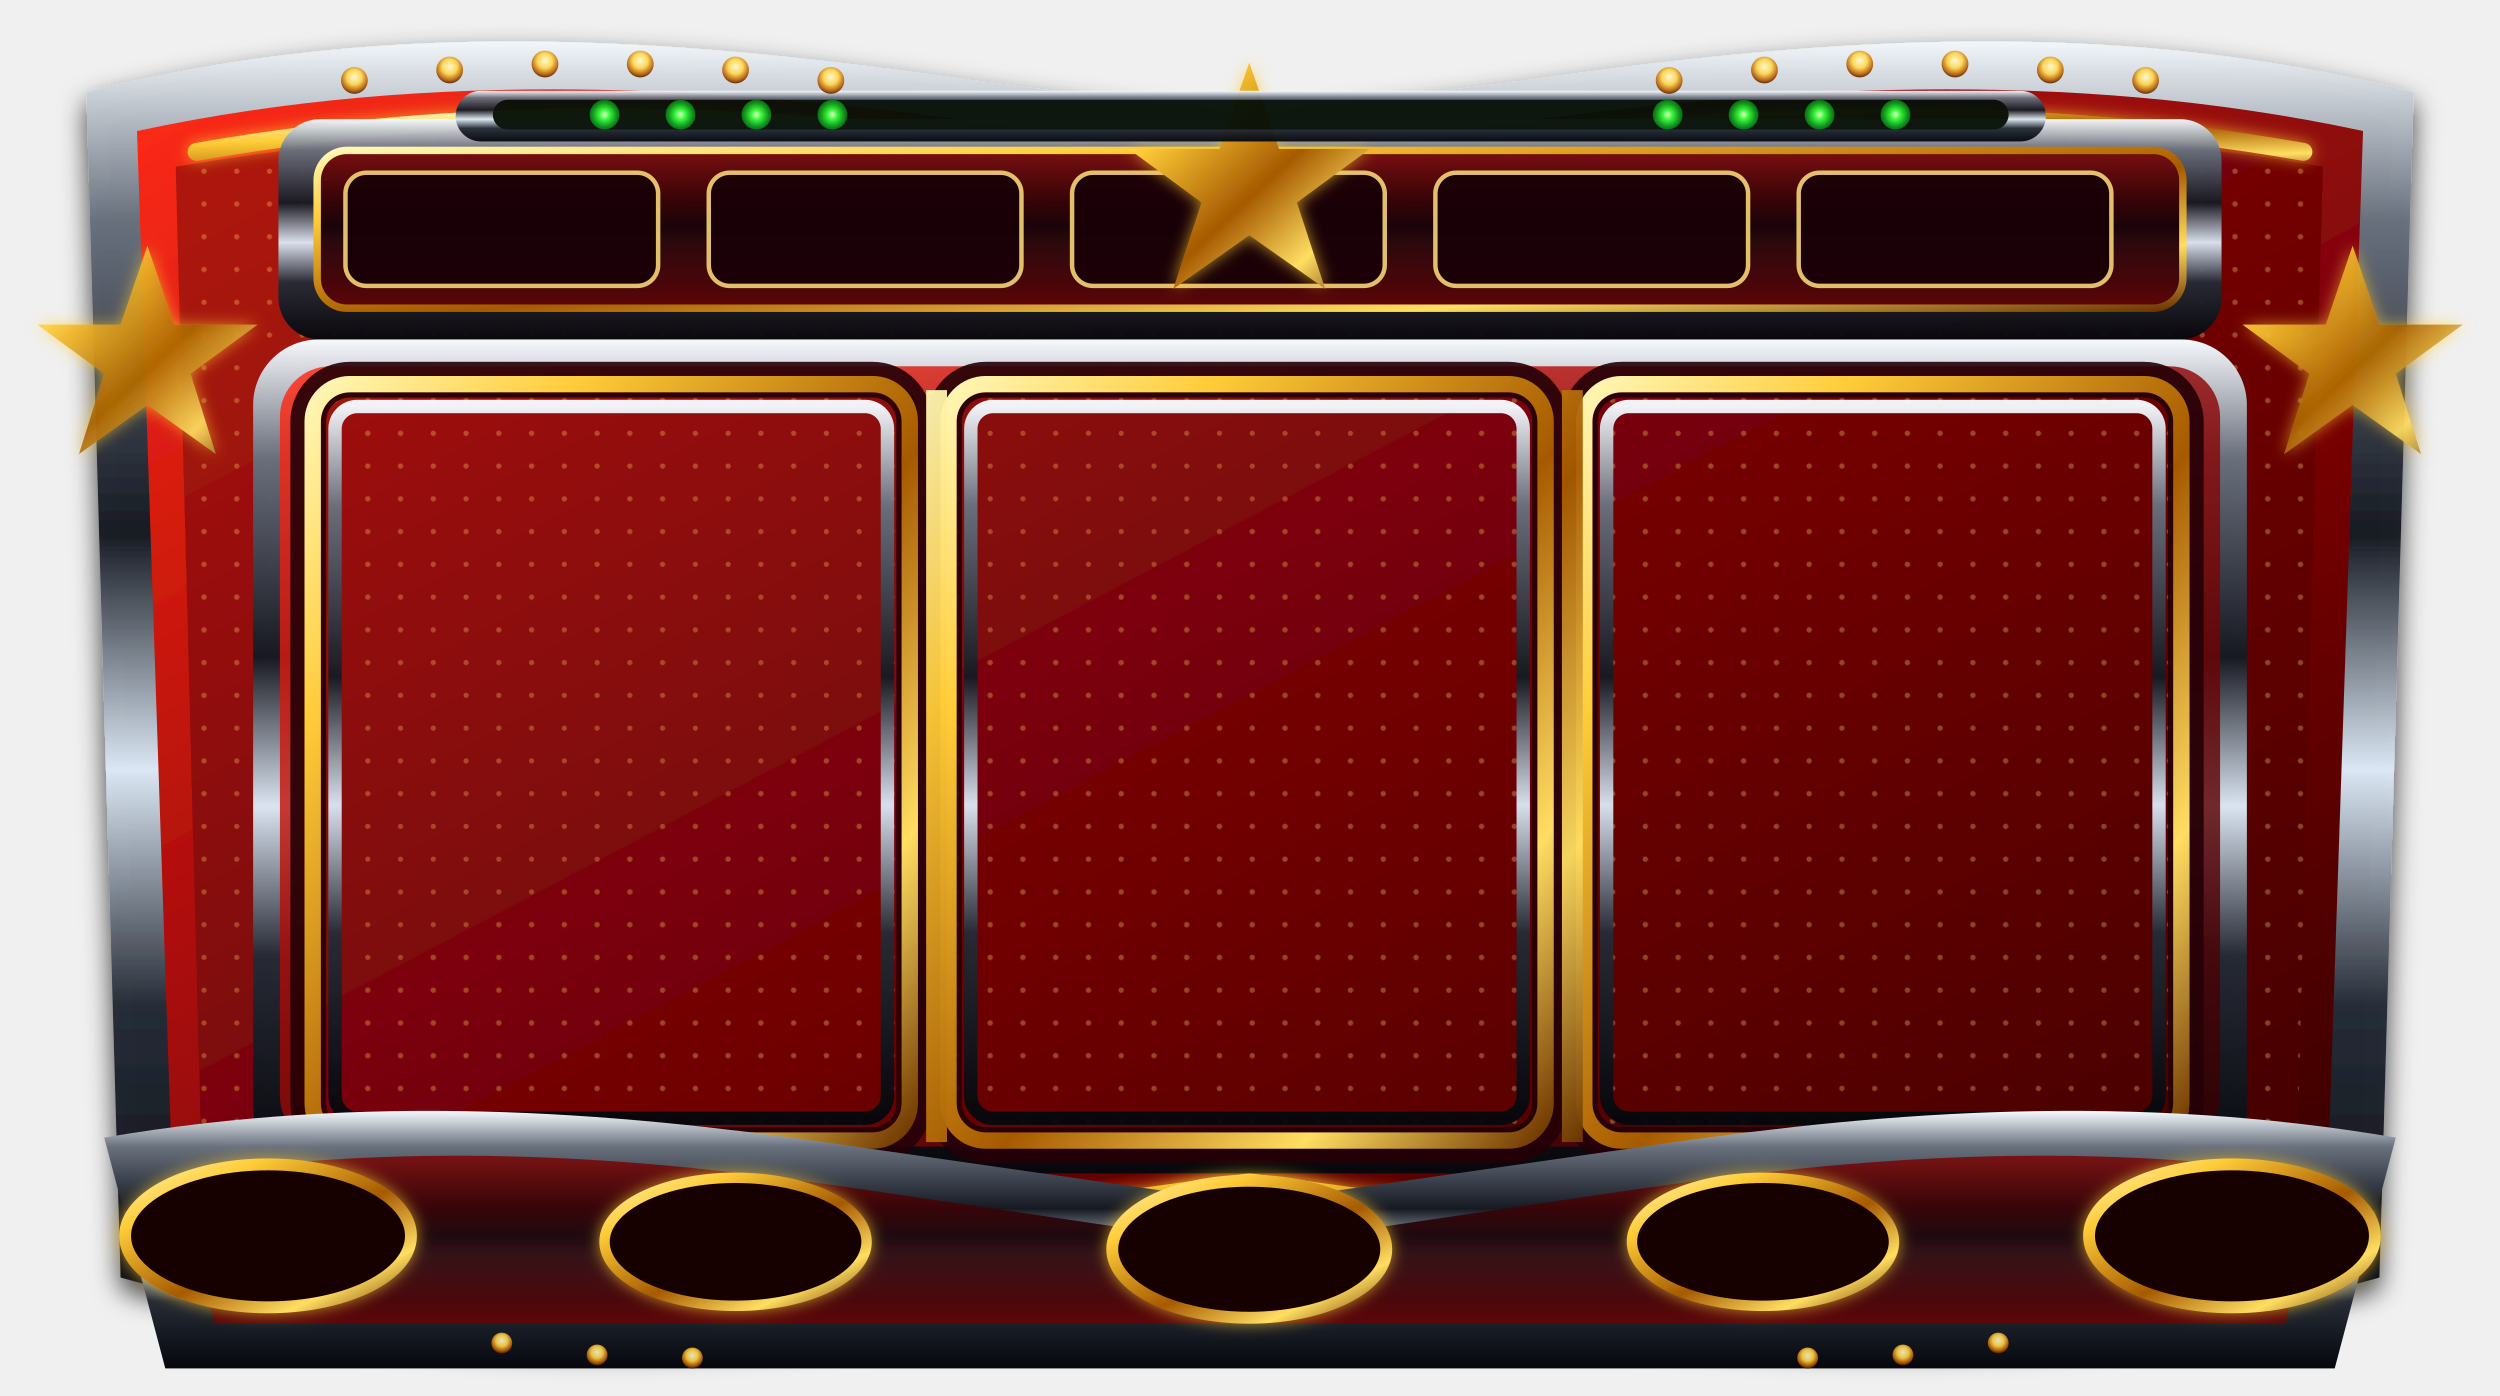
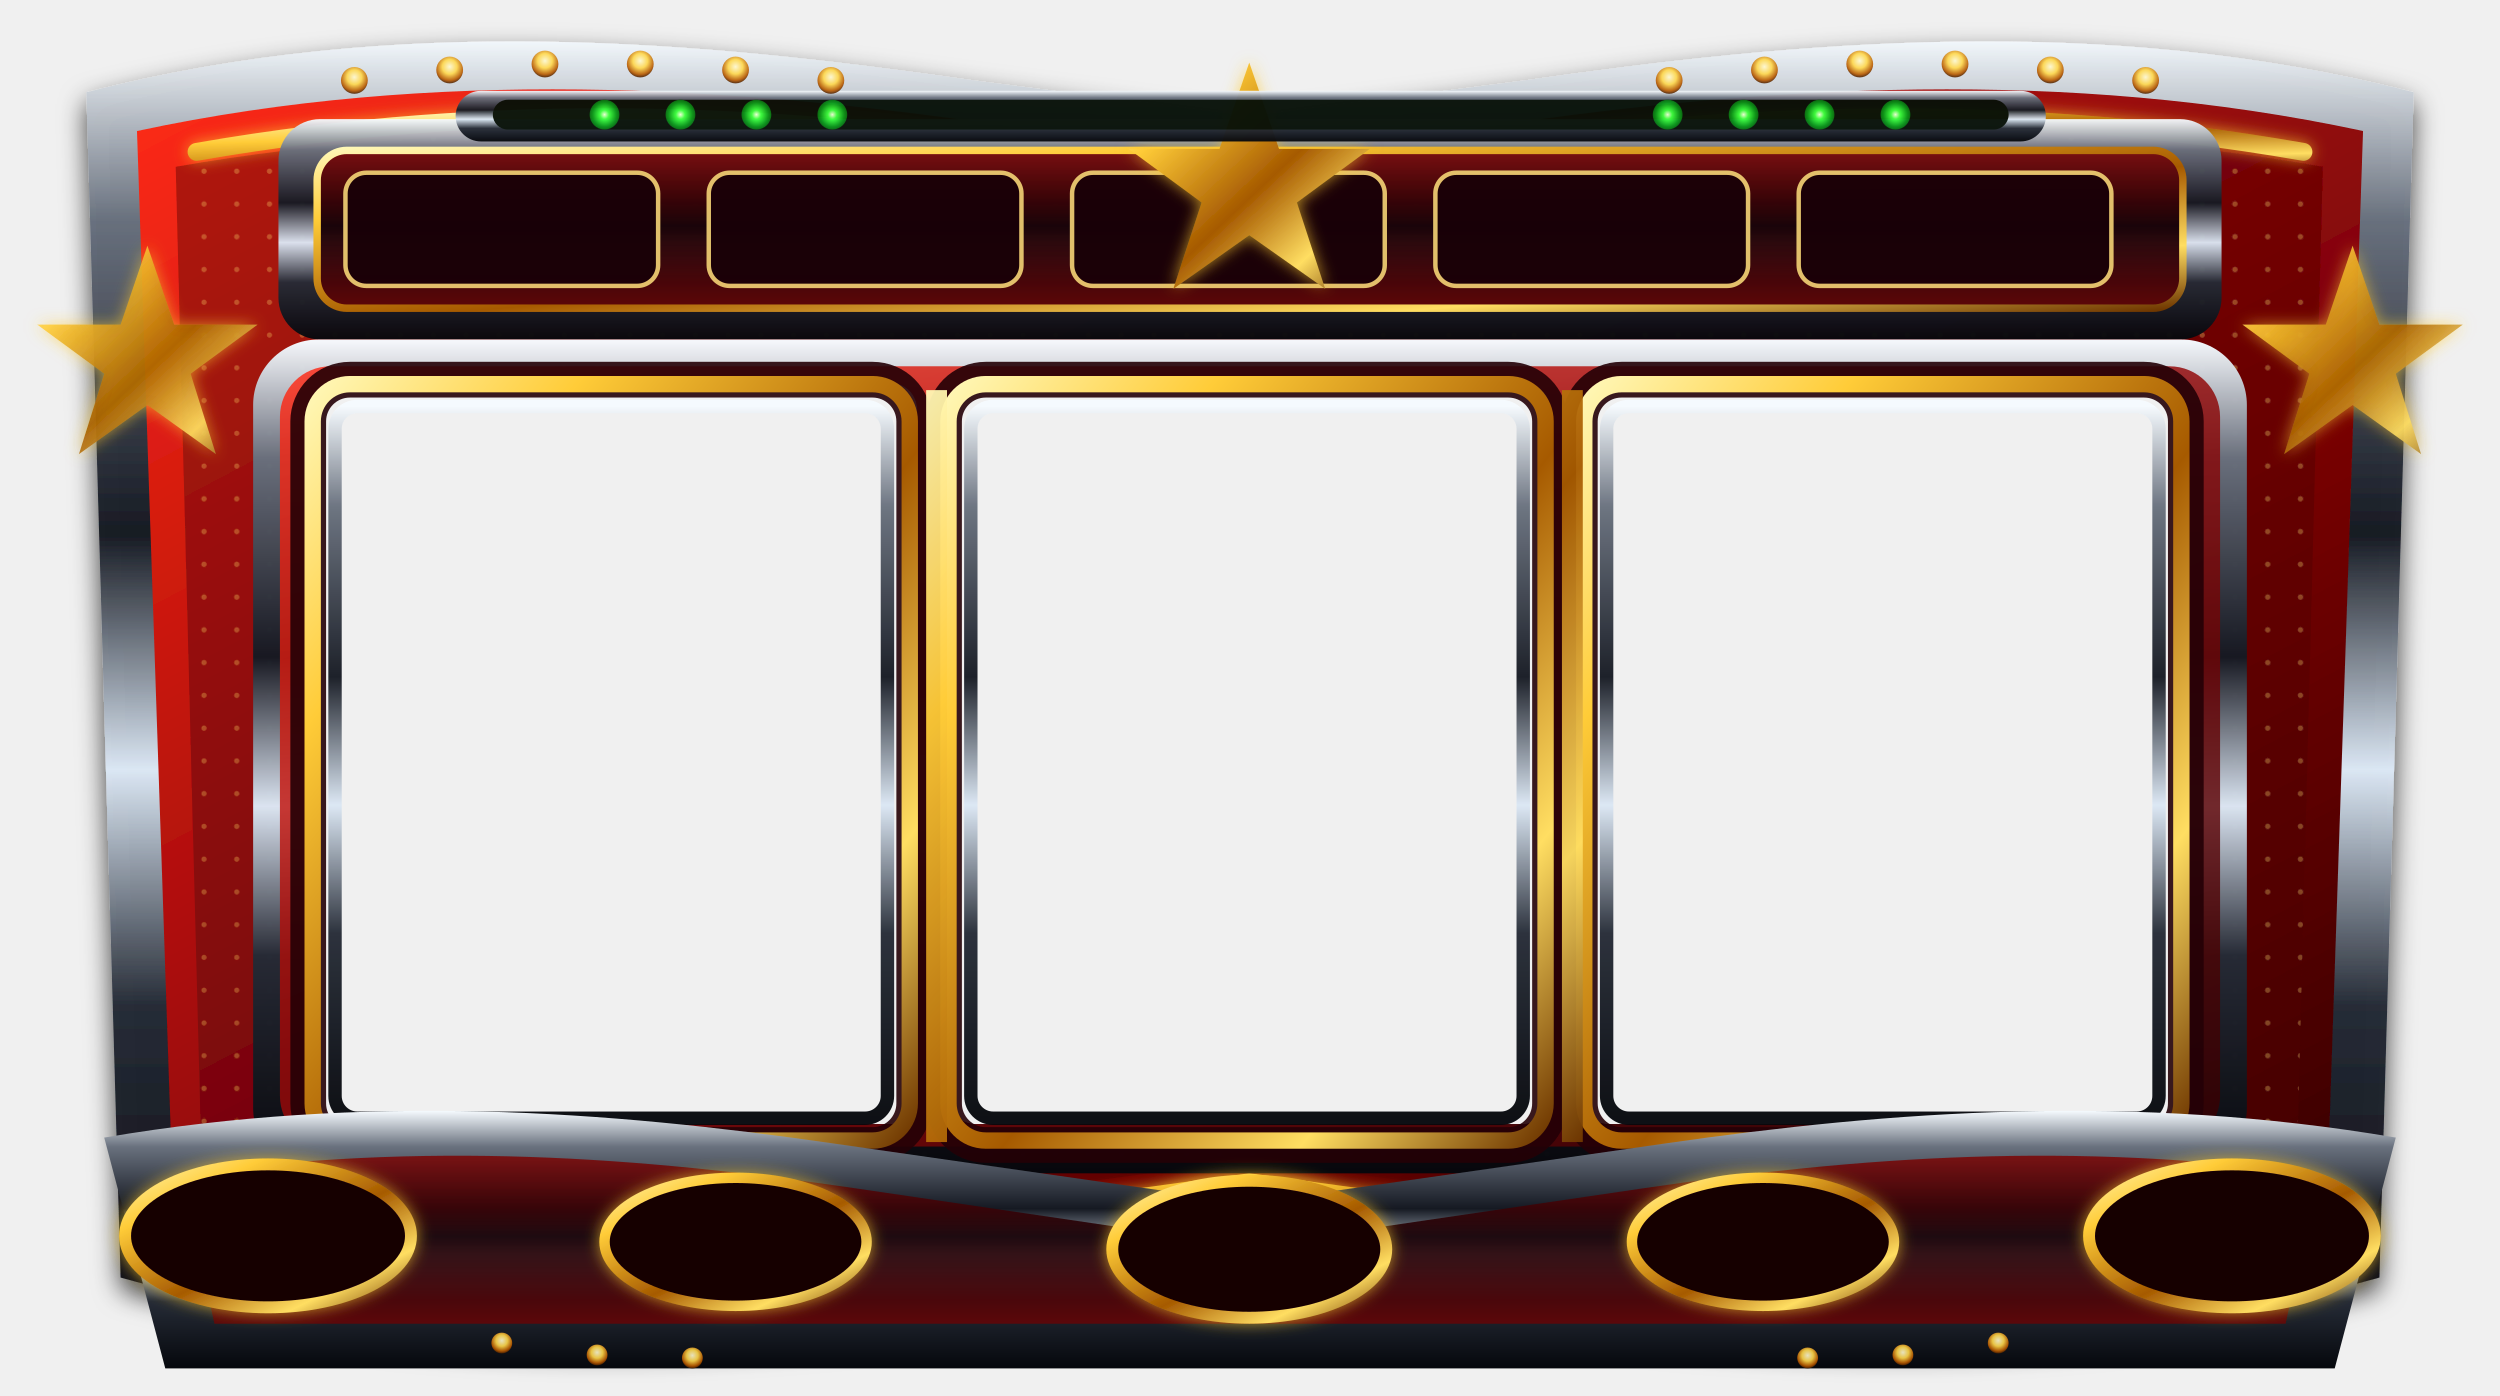
<svg xmlns="http://www.w3.org/2000/svg" width="1679" height="937" viewBox="0 0 1679 937">
  <defs>
    <linearGradient id="redPlate" x1="0" y1="0" x2="1" y2="1">
      <stop offset="0" stop-color="#ff2b17" />
      <stop offset=".45" stop-color="#9b0808" />
      <stop offset="1" stop-color="#320003" />
    </linearGradient>
    <linearGradient id="gold" x1="0" y1="0" x2="1" y2="1">
      <stop offset="0" stop-color="#fff7b6" />
      <stop offset=".22" stop-color="#ffcc38" />
      <stop offset=".55" stop-color="#a65a00" />
      <stop offset=".8" stop-color="#ffde62" />
      <stop offset="1" stop-color="#6f3700" />
    </linearGradient>
    <linearGradient id="chrome" x1="0" y1="0" x2="0" y2="1">
      <stop offset="0" stop-color="#f6fbff" />
      <stop offset=".14" stop-color="#69717e" />
      <stop offset=".38" stop-color="#151922" />
      <stop offset=".56" stop-color="#dce8f5" />
      <stop offset=".74" stop-color="#252b36" />
      <stop offset="1" stop-color="#05070c" />
    </linearGradient>
    <linearGradient id="deepGlass" x1="0" y1="0" x2="0" y2="1">
      <stop offset="0" stop-color="#7c0808" stop-opacity=".92" />
      <stop offset=".48" stop-color="#160005" stop-opacity=".97" />
      <stop offset="1" stop-color="#620507" stop-opacity=".94" />
    </linearGradient>
    <radialGradient id="greenLamp" cx="50%" cy="50%" r="64%">
      <stop offset="0" stop-color="#e9ffd7" />
      <stop offset=".24" stop-color="#39ff3f" />
      <stop offset=".62" stop-color="#079518" />
      <stop offset="1" stop-color="#003408" />
    </radialGradient>
    <radialGradient id="bulb" cx="50%" cy="38%" r="65%">
      <stop offset="0" stop-color="#fff9cf" />
      <stop offset=".42" stop-color="#ffd74a" />
      <stop offset=".78" stop-color="#b85a00" />
      <stop offset="1" stop-color="#2e1000" />
    </radialGradient>
    <filter id="shadow" x="-10%" y="-10%" width="120%" height="125%">
      <feDropShadow dx="0" dy="8" stdDeviation="9" flood-color="#000" flood-opacity=".75" />
    </filter>
    <filter id="goldGlow" x="-40%" y="-40%" width="180%" height="180%">
      <feDropShadow dx="0" dy="0" stdDeviation="5" flood-color="#ffcc32" flood-opacity=".68" />
    </filter>
    <mask id="reelOpenings">
      <rect width="1679" height="937" fill="#fff" />
      <rect x="212" y="257" width="404" height="498" rx="18" fill="#000" />
      <rect x="637" y="257" width="404" height="498" rx="18" fill="#000" />
      <rect x="1062" y="257" width="404" height="498" rx="18" fill="#000" />
    </mask>
    <pattern id="pinDots" width="22" height="22" patternUnits="userSpaceOnUse">
      <circle cx="5" cy="5" r="1.8" fill="#ffdf6c" opacity=".42" />
    </pattern>
  </defs>
-   <g filter="url(#shadow)">
+   <g filter="url(#shadow)" mask="url(#reelOpenings)">
    <path d="M58 62 C268 8 472 28 654 54 L839 78 L1024 54 C1206 28 1411 8 1621 62 L1598 858 C1376 920 1163 902 1005 879 L839 857 L674 879 C516 902 303 920 81 858 Z" fill="url(#chrome)" opacity=".98" />
    <path d="M92 88 C292 45 492 58 672 84 L839 106 L1006 84 C1186 58 1387 45 1587 88 L1562 830 C1370 870 1171 858 1014 836 L839 812 L664 836 C507 858 309 870 117 830 Z" fill="url(#redPlate)" />
    <path d="M118 112 C312 78 500 88 682 112 L839 132 L996 112 C1178 88 1366 78 1560 112 L1542 806 C1360 834 1173 824 1018 803 L839 779 L660 803 C505 824 319 834 136 806 Z" fill="#4f0305" opacity=".42" />
    <path d="M118 112 C312 78 500 88 682 112 L839 132 L996 112 C1178 88 1366 78 1560 112 L1542 806 C1360 834 1173 824 1018 803 L839 779 L660 803 C505 824 319 834 136 806 Z" fill="url(#pinDots)" opacity=".7" />
  </g>
  <g filter="url(#goldGlow)">
    <path d="M132 102 C338 66 523 77 694 100 L839 119 L984 100 C1155 77 1341 66 1547 102" fill="none" stroke="url(#gold)" stroke-width="12" stroke-linecap="round" />
    <path d="M136 810 C324 850 509 838 663 818 L839 794 L1015 818 C1169 838 1355 850 1543 810" fill="none" stroke="url(#gold)" stroke-width="12" stroke-linecap="round" />
  </g>
  <g>
    <rect x="187" y="80" width="1305" height="148" rx="28" fill="url(#chrome)" opacity=".96" />
    <rect x="213" y="101" width="1253" height="106" rx="20" fill="url(#deepGlass)" stroke="url(#gold)" stroke-width="5" />
    <g opacity=".92">
      <rect x="232" y="116" width="210" height="76" rx="14" fill="#180006" stroke="#f0cf73" stroke-width="3" />
      <rect x="476" y="116" width="210" height="76" rx="14" fill="#180006" stroke="#f0cf73" stroke-width="3" />
      <rect x="720" y="116" width="210" height="76" rx="14" fill="#180006" stroke="#f0cf73" stroke-width="3" />
      <rect x="964" y="116" width="210" height="76" rx="14" fill="#180006" stroke="#f0cf73" stroke-width="3" />
      <rect x="1208" y="116" width="210" height="76" rx="14" fill="#180006" stroke="#f0cf73" stroke-width="3" />
    </g>
  </g>
  <g>
    <rect x="170" y="228" width="1339" height="560" rx="44" fill="url(#chrome)" mask="url(#reelOpenings)" opacity=".98" />
    <rect x="188" y="246" width="1303" height="524" rx="34" fill="url(#redPlate)" mask="url(#reelOpenings)" opacity=".83" />
    <rect x="207" y="255" width="407" height="514" rx="28" fill="none" stroke="#230005" stroke-width="24" opacity=".9" />
    <rect x="634" y="255" width="407" height="514" rx="28" fill="none" stroke="#230005" stroke-width="24" opacity=".9" />
    <rect x="1061" y="255" width="407" height="514" rx="28" fill="none" stroke="#230005" stroke-width="24" opacity=".9" />
    <rect x="210" y="258" width="401" height="508" rx="25" fill="none" stroke="url(#gold)" stroke-width="11" />
    <rect x="637" y="258" width="401" height="508" rx="25" fill="none" stroke="url(#gold)" stroke-width="11" />
    <rect x="1064" y="258" width="401" height="508" rx="25" fill="none" stroke="url(#gold)" stroke-width="11" />
    <rect x="225" y="273" width="371" height="478" rx="15" fill="none" stroke="url(#chrome)" stroke-width="9" opacity=".96" />
    <rect x="652" y="273" width="371" height="478" rx="15" fill="none" stroke="url(#chrome)" stroke-width="9" opacity=".96" />
    <rect x="1079" y="273" width="371" height="478" rx="15" fill="none" stroke="url(#chrome)" stroke-width="9" opacity=".96" />
    <path d="M622 262 L636 262 L636 767 L622 767 Z M1049 262 L1063 262 L1063 767 L1049 767 Z" fill="url(#gold)" opacity=".95" />
  </g>
  <g>
    <path d="M70 764 C246 734 408 746 560 768 L839 808 L1118 768 C1270 746 1433 734 1609 764 L1568 919 L111 919 Z" fill="url(#chrome)" />
    <path d="M122 789 C286 766 430 777 574 798 L839 837 L1104 798 C1248 777 1392 766 1557 789 L1535 889 L144 889 Z" fill="url(#deepGlass)" opacity=".96" />
    <path d="M280 809 L1399 809" stroke="url(#gold)" stroke-width="8" stroke-linecap="round" />
    <g filter="url(#goldGlow)">
      <ellipse cx="180" cy="830" rx="96" ry="48" fill="#180006" stroke="url(#gold)" stroke-width="8" />
      <ellipse cx="494" cy="834" rx="88" ry="43" fill="#180006" stroke="url(#gold)" stroke-width="7" />
      <ellipse cx="839" cy="839" rx="92" ry="46" fill="#180006" stroke="url(#gold)" stroke-width="8" />
      <ellipse cx="1184" cy="834" rx="88" ry="43" fill="#180006" stroke="url(#gold)" stroke-width="7" />
      <ellipse cx="1499" cy="830" rx="96" ry="48" fill="#180006" stroke="url(#gold)" stroke-width="8" />
    </g>
  </g>
  <g filter="url(#goldGlow)">
    <path d="M839 42 L859 100 L920 100 L871 136 L890 194 L839 158 L788 194 L807 136 L758 100 L819 100 Z" fill="url(#gold)" />
    <path d="M99 165 L117 218 L173 218 L128 251 L145 305 L99 272 L53 305 L70 251 L25 218 L81 218 Z" fill="url(#gold)" opacity=".88" />
    <path d="M1580 165 L1598 218 L1654 218 L1609 251 L1626 305 L1580 272 L1534 305 L1551 251 L1506 218 L1562 218 Z" fill="url(#gold)" opacity=".88" />
  </g>
  <g opacity=".96">
    <rect x="306" y="61" width="1068" height="34" rx="17" fill="url(#chrome)" />
    <rect x="331" y="67" width="1018" height="20" rx="10" fill="#061007" />
    <g>
      <circle cx="406" cy="77" r="10" fill="url(#greenLamp)" />
      <circle cx="457" cy="77" r="10" fill="url(#greenLamp)" />
      <circle cx="508" cy="77" r="10" fill="url(#greenLamp)" />
      <circle cx="559" cy="77" r="10" fill="url(#greenLamp)" />
      <circle cx="1120" cy="77" r="10" fill="url(#greenLamp)" />
      <circle cx="1171" cy="77" r="10" fill="url(#greenLamp)" />
      <circle cx="1222" cy="77" r="10" fill="url(#greenLamp)" />
      <circle cx="1273" cy="77" r="10" fill="url(#greenLamp)" />
    </g>
  </g>
  <g opacity=".9">
    <circle cx="238" cy="54" r="9" fill="url(#bulb)" />
    <circle cx="302" cy="47" r="9" fill="url(#bulb)" />
    <circle cx="366" cy="43" r="9" fill="url(#bulb)" />
    <circle cx="430" cy="43" r="9" fill="url(#bulb)" />
    <circle cx="494" cy="47" r="9" fill="url(#bulb)" />
    <circle cx="558" cy="54" r="9" fill="url(#bulb)" />
    <circle cx="1121" cy="54" r="9" fill="url(#bulb)" />
    <circle cx="1185" cy="47" r="9" fill="url(#bulb)" />
    <circle cx="1249" cy="43" r="9" fill="url(#bulb)" />
    <circle cx="1313" cy="43" r="9" fill="url(#bulb)" />
    <circle cx="1377" cy="47" r="9" fill="url(#bulb)" />
    <circle cx="1441" cy="54" r="9" fill="url(#bulb)" />
    <circle cx="337" cy="902" r="7" fill="url(#bulb)" />
    <circle cx="401" cy="910" r="7" fill="url(#bulb)" />
    <circle cx="465" cy="912" r="7" fill="url(#bulb)" />
    <circle cx="1214" cy="912" r="7" fill="url(#bulb)" />
    <circle cx="1278" cy="910" r="7" fill="url(#bulb)" />
    <circle cx="1342" cy="902" r="7" fill="url(#bulb)" />
  </g>
</svg>
